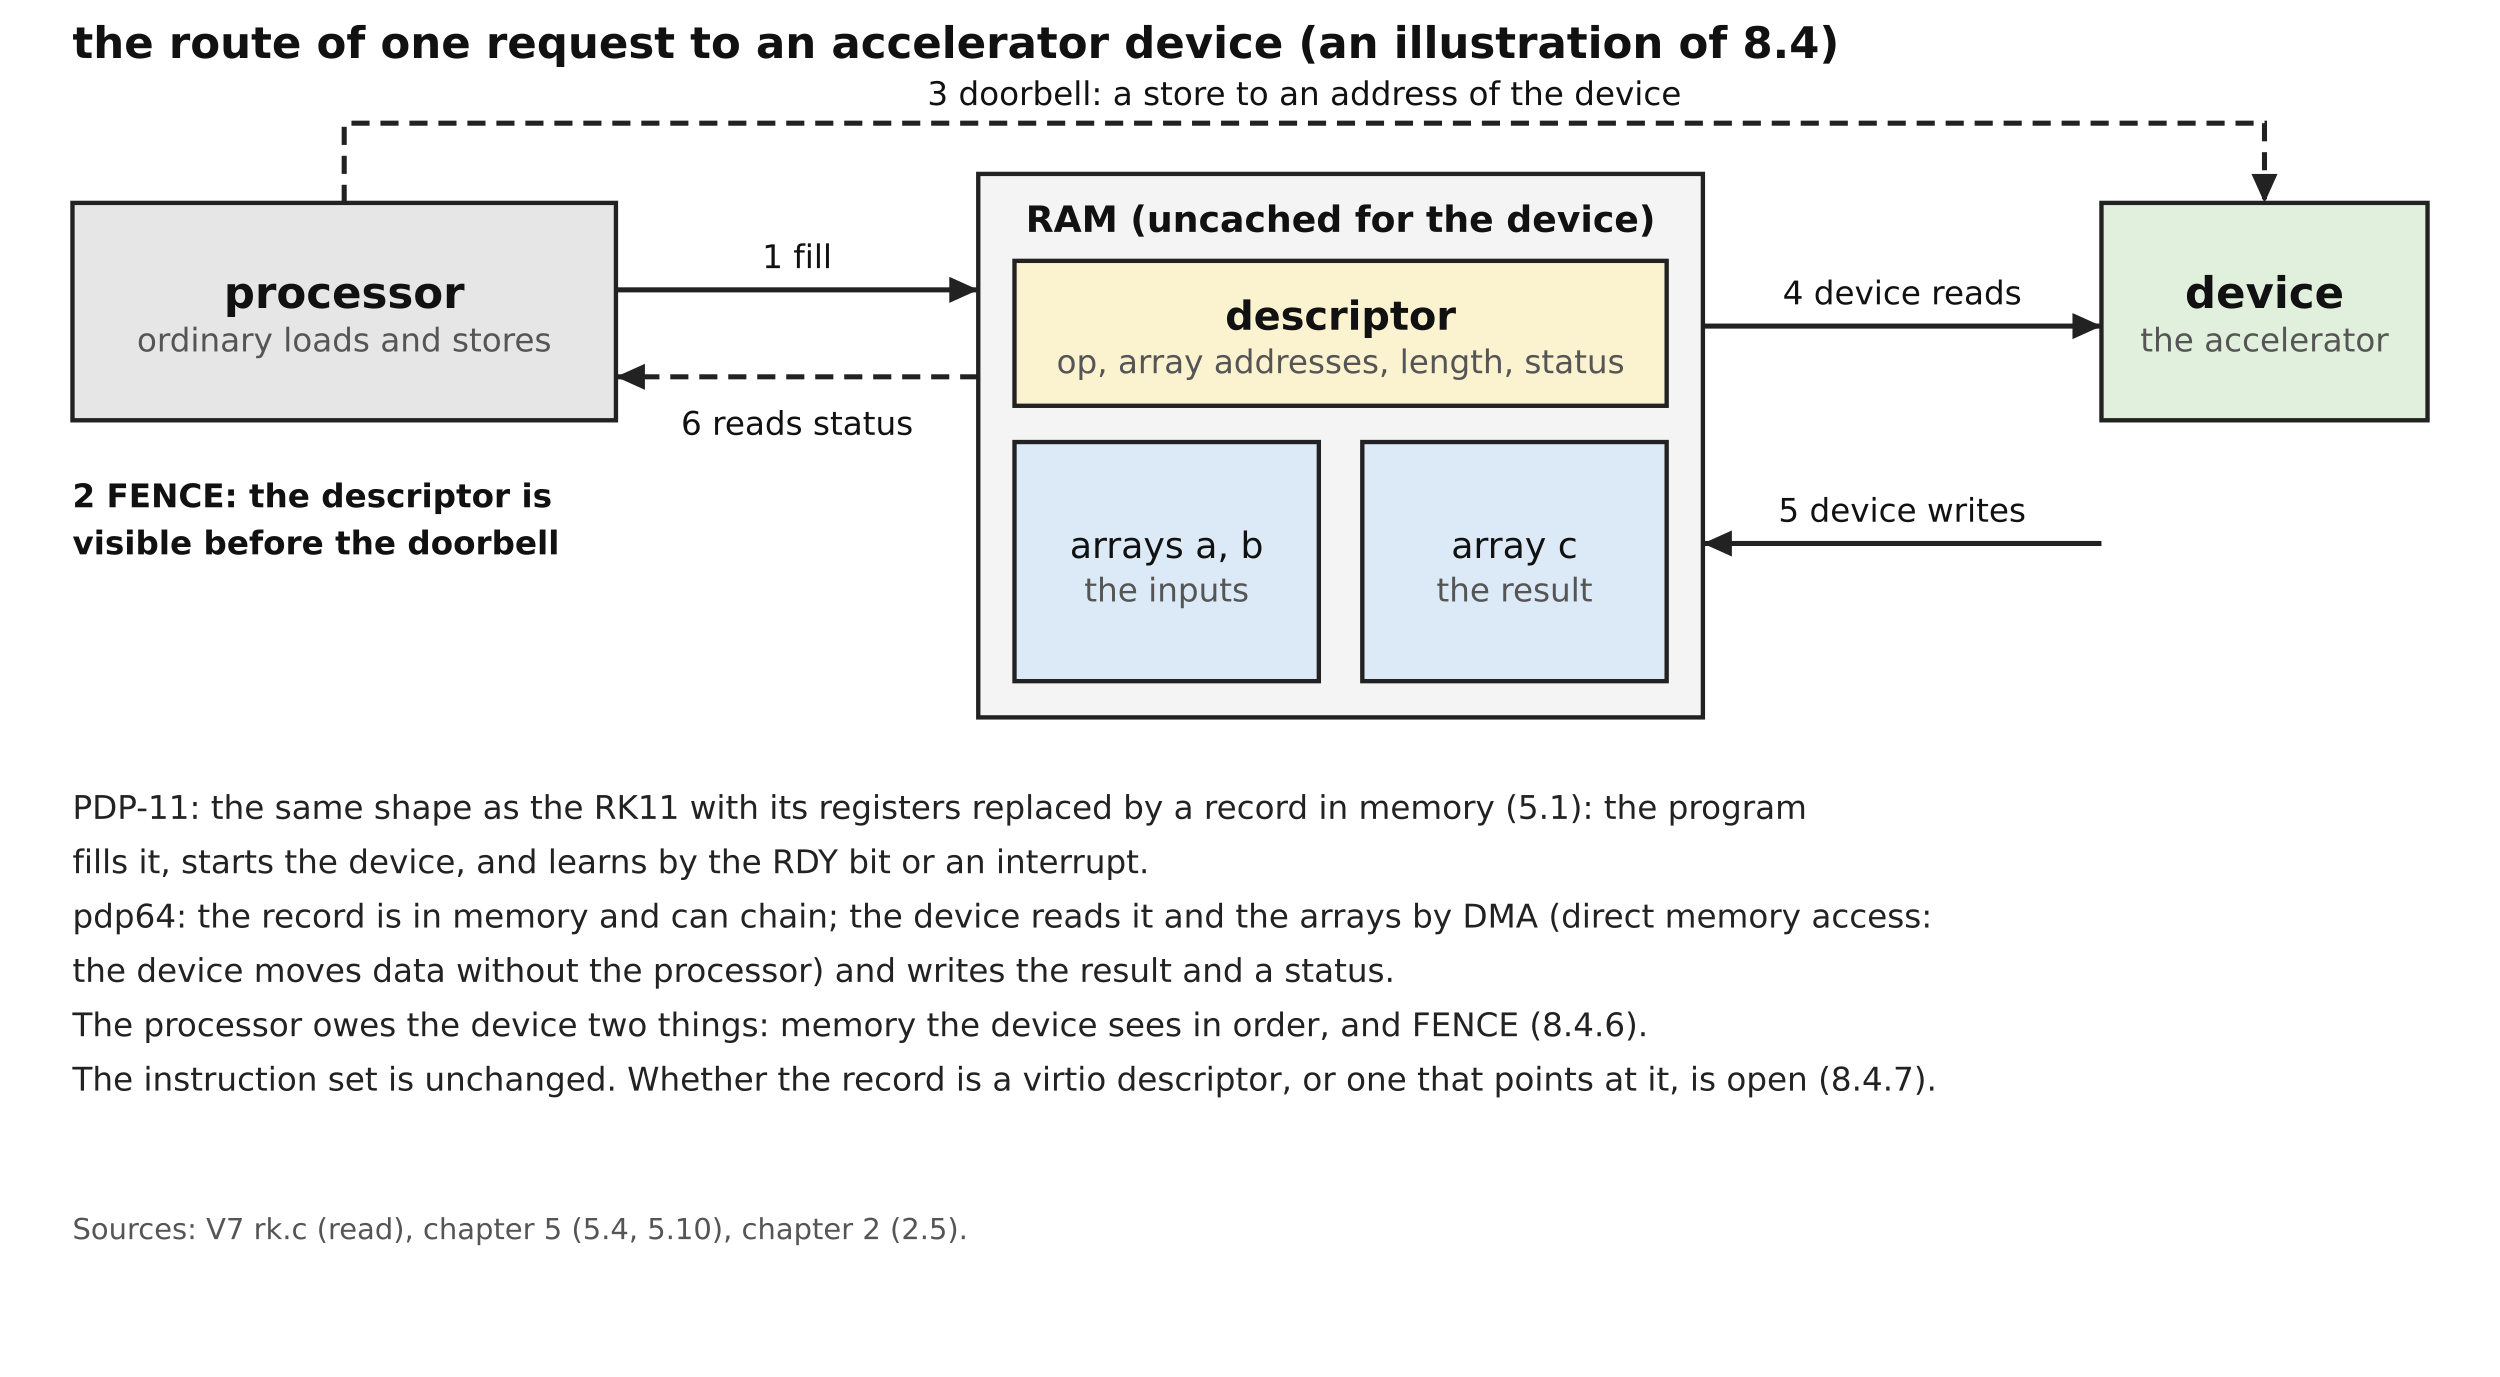
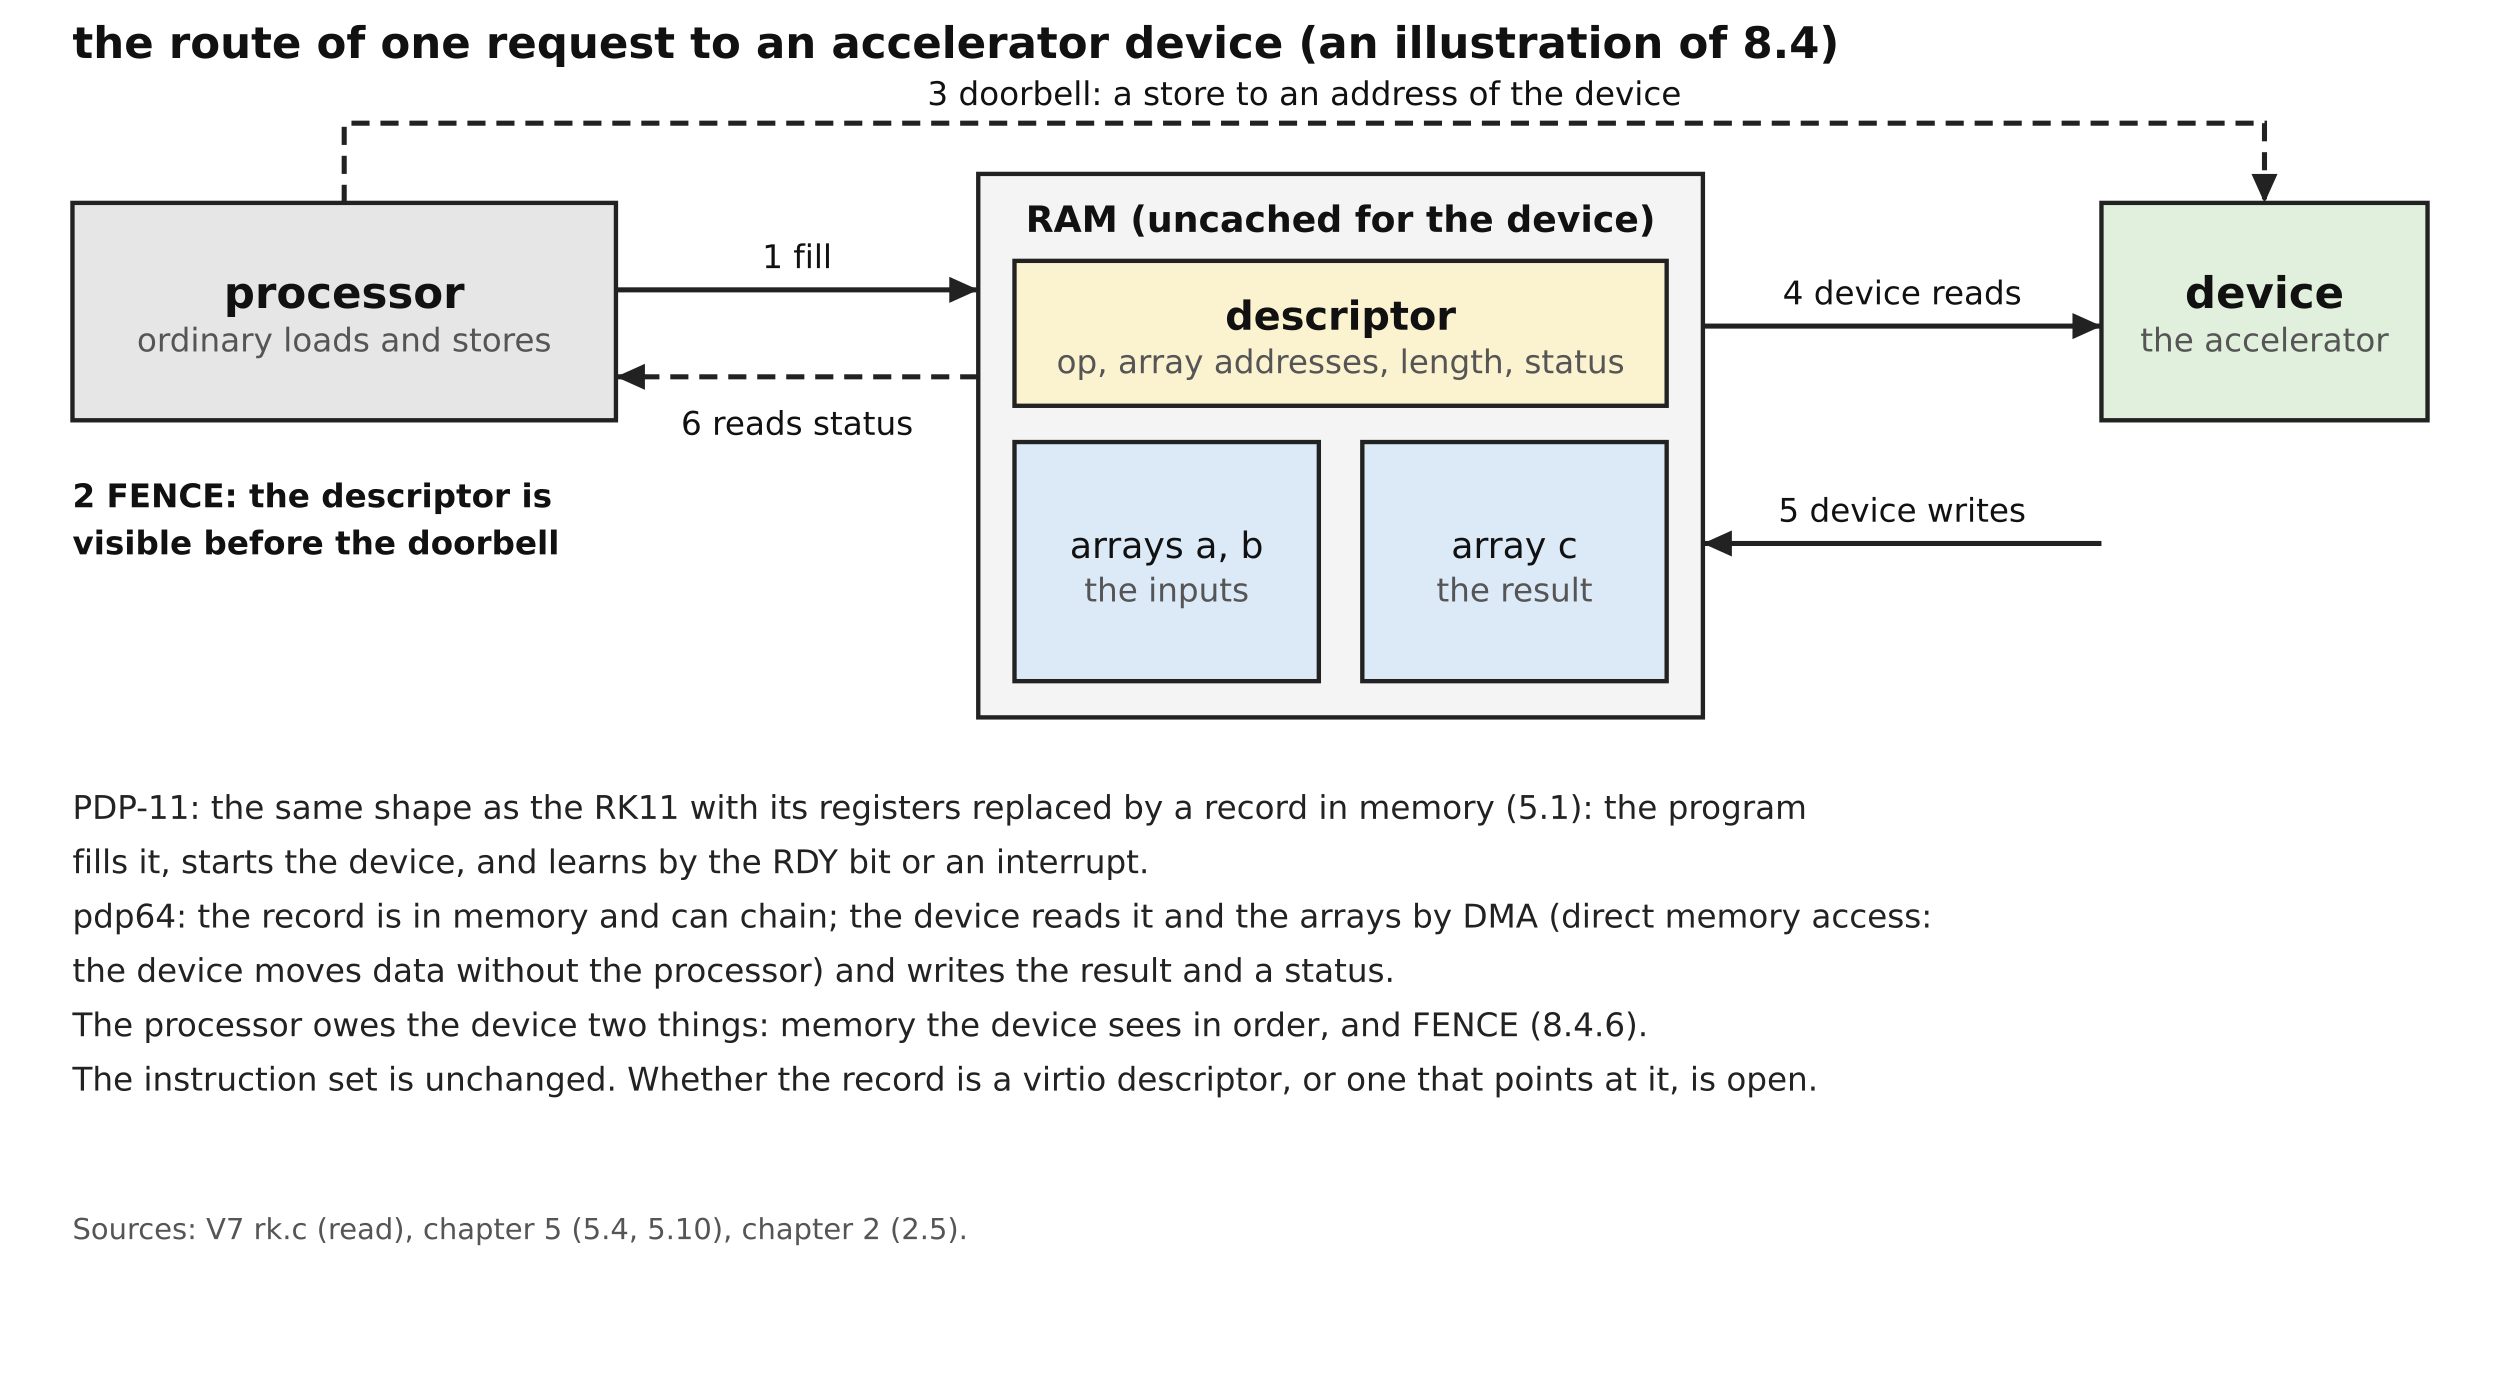
<svg xmlns="http://www.w3.org/2000/svg" width="690" height="380" viewBox="0 0 690 380" font-family="DejaVu Sans, sans-serif">
  <text x="20.0" y="16.0" font-size="12" text-anchor="start" fill="#111" font-family="DejaVu Sans, sans-serif" font-weight="bold">the route of one request to an accelerator device (an illustration of 8.4)</text>
  <rect x="20.0" y="56.0" width="150.0" height="60.0" fill="#e6e6e6" stroke="#222" stroke-width="1.2" />
  <text x="95.0" y="85.0" font-size="12" text-anchor="middle" fill="#111" font-family="DejaVu Sans, sans-serif" font-weight="bold">processor</text>
  <text x="95.0" y="97.0" font-size="9" text-anchor="middle" fill="#555" font-family="DejaVu Sans, sans-serif">ordinary loads and stores</text>
  <rect x="270.0" y="48.0" width="200.0" height="150.0" fill="#f4f4f4" stroke="#222" stroke-width="1.2" />
  <text x="370.0" y="64.0" font-size="10" text-anchor="middle" fill="#111" font-family="DejaVu Sans, sans-serif" font-weight="bold">RAM (uncached for the device)</text>
  <rect x="280.0" y="72.0" width="180.0" height="40.0" fill="#fbf2cf" stroke="#222" stroke-width="1.2" />
  <text x="370.0" y="91.0" font-size="11" text-anchor="middle" fill="#111" font-family="DejaVu Sans, sans-serif" font-weight="bold">descriptor</text>
  <text x="370.0" y="103.0" font-size="9" text-anchor="middle" fill="#555" font-family="DejaVu Sans, sans-serif">op, array addresses, length, status</text>
  <rect x="280.0" y="122.0" width="84.0" height="66.0" fill="#dce9f7" stroke="#222" stroke-width="1.2" />
  <text x="322.0" y="154.0" font-size="10" text-anchor="middle" fill="#111" font-family="DejaVu Sans, sans-serif">arrays a, b</text>
  <text x="322.0" y="166.0" font-size="9" text-anchor="middle" fill="#555" font-family="DejaVu Sans, sans-serif">the inputs</text>
  <rect x="376.0" y="122.0" width="84.0" height="66.0" fill="#dce9f7" stroke="#222" stroke-width="1.2" />
  <text x="418.0" y="154.0" font-size="10" text-anchor="middle" fill="#111" font-family="DejaVu Sans, sans-serif">array c</text>
  <text x="418.0" y="166.0" font-size="9" text-anchor="middle" fill="#555" font-family="DejaVu Sans, sans-serif">the result</text>
  <rect x="580.0" y="56.0" width="90.0" height="60.0" fill="#e1f0dd" stroke="#222" stroke-width="1.2" />
  <text x="625.0" y="85.0" font-size="12" text-anchor="middle" fill="#111" font-family="DejaVu Sans, sans-serif" font-weight="bold">device</text>
  <text x="625.0" y="97.0" font-size="9" text-anchor="middle" fill="#555" font-family="DejaVu Sans, sans-serif">the accelerator</text>
  <path d="M170.0,80.0 L270.0,80.0" fill="none" stroke="#222" stroke-width="1.4" />
  <polygon points="270.0,80.0 262.0,83.6 262.0,76.4" fill="#222" />
  <text x="220.0" y="74.0" font-size="9" text-anchor="middle" fill="#111" font-family="DejaVu Sans, sans-serif">1 fill</text>
  <path d="M95.0,56.0 L95.0,34.0 L625.0,34.0 L625.0,56.0" fill="none" stroke="#222" stroke-width="1.4" stroke-dasharray="5 3" />
  <polygon points="625.0,56.0 621.4,48.0 628.6,48.0" fill="#222" />
  <text x="360.0" y="29.0" font-size="9" text-anchor="middle" fill="#111" font-family="DejaVu Sans, sans-serif">3 doorbell: a store to an address of the device</text>
  <path d="M470.0,90.0 L580.0,90.0" fill="none" stroke="#222" stroke-width="1.4" />
  <polygon points="580.0,90.0 572.0,93.6 572.0,86.4" fill="#222" />
  <text x="525.0" y="84.0" font-size="9" text-anchor="middle" fill="#111" font-family="DejaVu Sans, sans-serif">4 device reads</text>
  <path d="M580.0,150.0 L470.0,150.0" fill="none" stroke="#222" stroke-width="1.4" />
  <polygon points="470.0,150.0 478.0,146.4 478.0,153.6" fill="#222" />
  <text x="525.0" y="144.0" font-size="9" text-anchor="middle" fill="#111" font-family="DejaVu Sans, sans-serif">5 device writes</text>
  <path d="M270.0,104.0 L170.0,104.0" fill="none" stroke="#222" stroke-width="1.4" stroke-dasharray="5 3" />
  <polygon points="170.0,104.0 178.0,100.4 178.0,107.6" fill="#222" />
  <text x="220.0" y="120.0" font-size="9" text-anchor="middle" fill="#111" font-family="DejaVu Sans, sans-serif">6 reads status</text>
  <text x="20.0" y="140.0" font-size="9" text-anchor="start" fill="#111" font-family="DejaVu Sans, sans-serif" font-weight="bold">2 FENCE: the descriptor is</text>
  <text x="20.0" y="153.0" font-size="9" text-anchor="start" fill="#111" font-family="DejaVu Sans, sans-serif" font-weight="bold">visible before the doorbell</text>
  <text x="20.0" y="226.0" font-size="9" text-anchor="start" fill="#222" font-family="DejaVu Sans, sans-serif">PDP-11: the same shape as the RK11 with its registers replaced by a record in memory (5.1): the program</text>
  <text x="20.0" y="241.0" font-size="9" text-anchor="start" fill="#222" font-family="DejaVu Sans, sans-serif">   fills it, starts the device, and learns by the RDY bit or an interrupt.</text>
  <text x="20.0" y="256.0" font-size="9" text-anchor="start" fill="#222" font-family="DejaVu Sans, sans-serif">pdp64: the record is in memory and can chain; the device reads it and the arrays by DMA (direct memory access:</text>
  <text x="20.0" y="271.0" font-size="9" text-anchor="start" fill="#222" font-family="DejaVu Sans, sans-serif">   the device moves data without the processor) and writes the result and a status.</text>
  <text x="20.0" y="286.0" font-size="9" text-anchor="start" fill="#222" font-family="DejaVu Sans, sans-serif">The processor owes the device two things: memory the device sees in order, and FENCE (8.4.6).</text>
-   <text x="20.0" y="301.0" font-size="9" text-anchor="start" fill="#222" font-family="DejaVu Sans, sans-serif">The instruction set is unchanged. Whether the record is a virtio descriptor, or one that points at it, is open (8.4.7).</text>
+   <text x="20.0" y="301.0" font-size="9" text-anchor="start" fill="#222" font-family="DejaVu Sans, sans-serif">The instruction set is unchanged. Whether the record is a virtio descriptor, or one that points at it, is open.</text>
  <text x="20.0" y="342.0" font-size="8" text-anchor="start" fill="#555" font-family="DejaVu Sans, sans-serif">Sources: V7 rk.c (read), chapter 5 (5.4, 5.10), chapter 2 (2.5).</text>
</svg>
